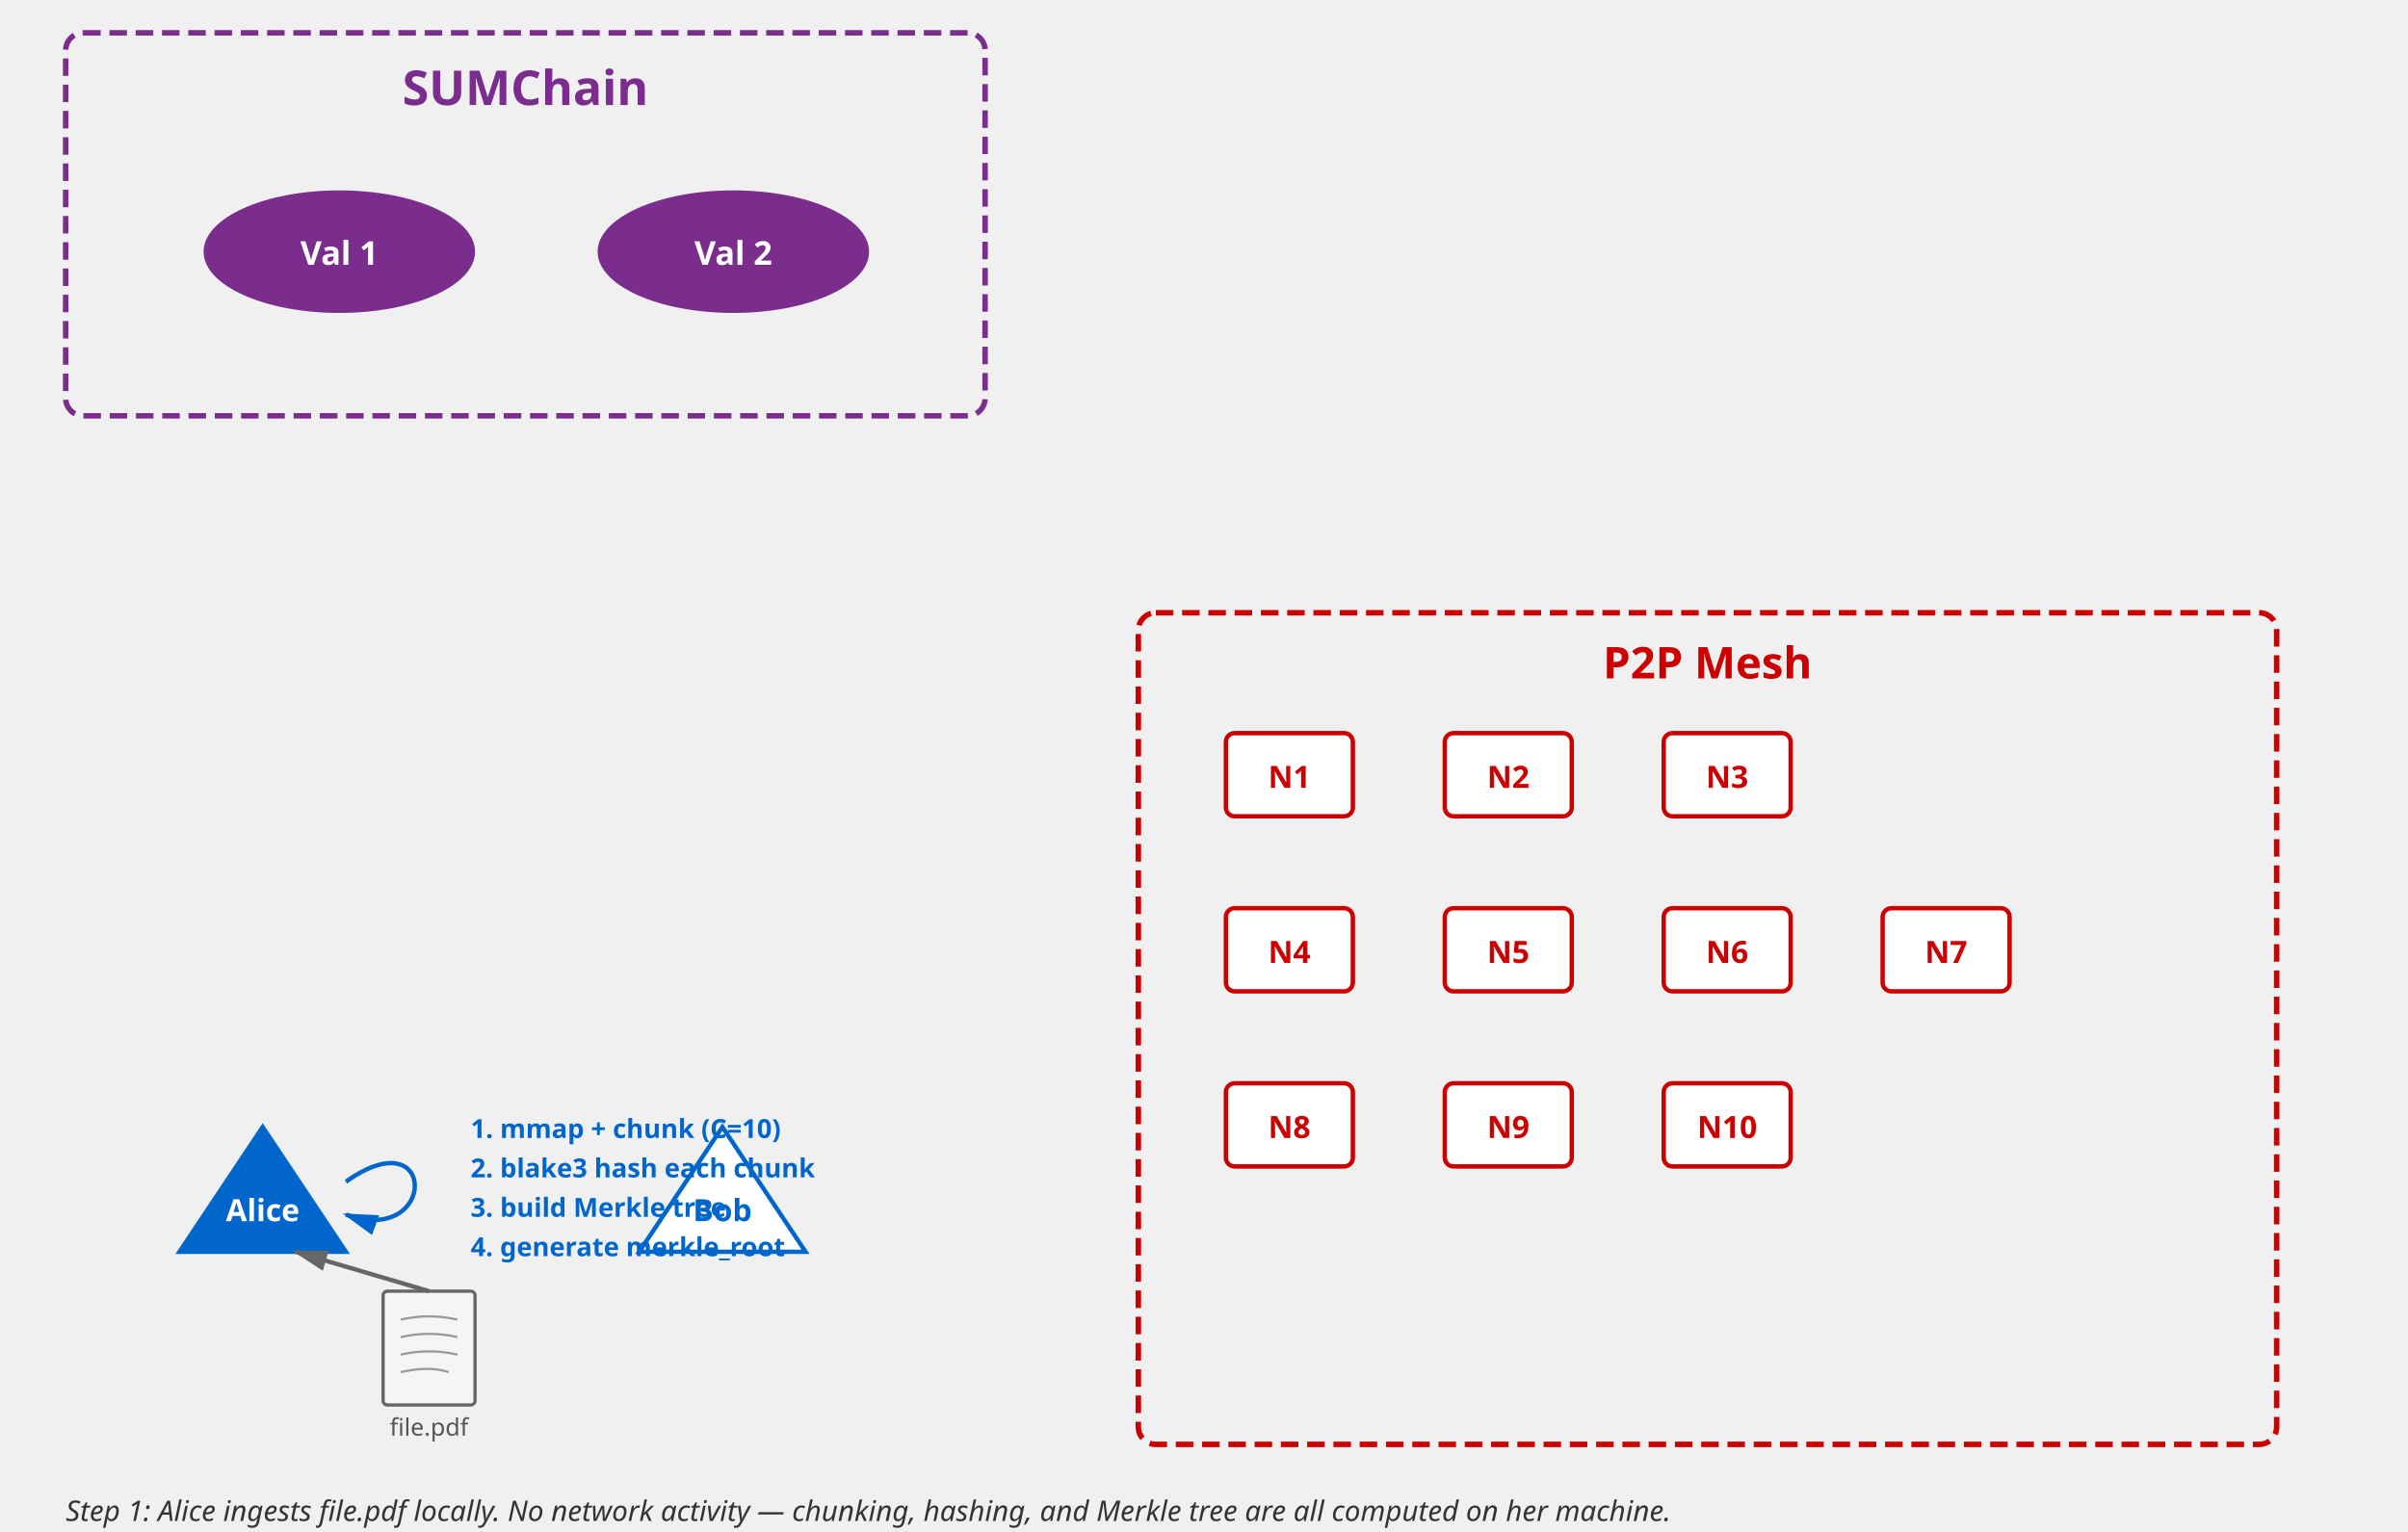
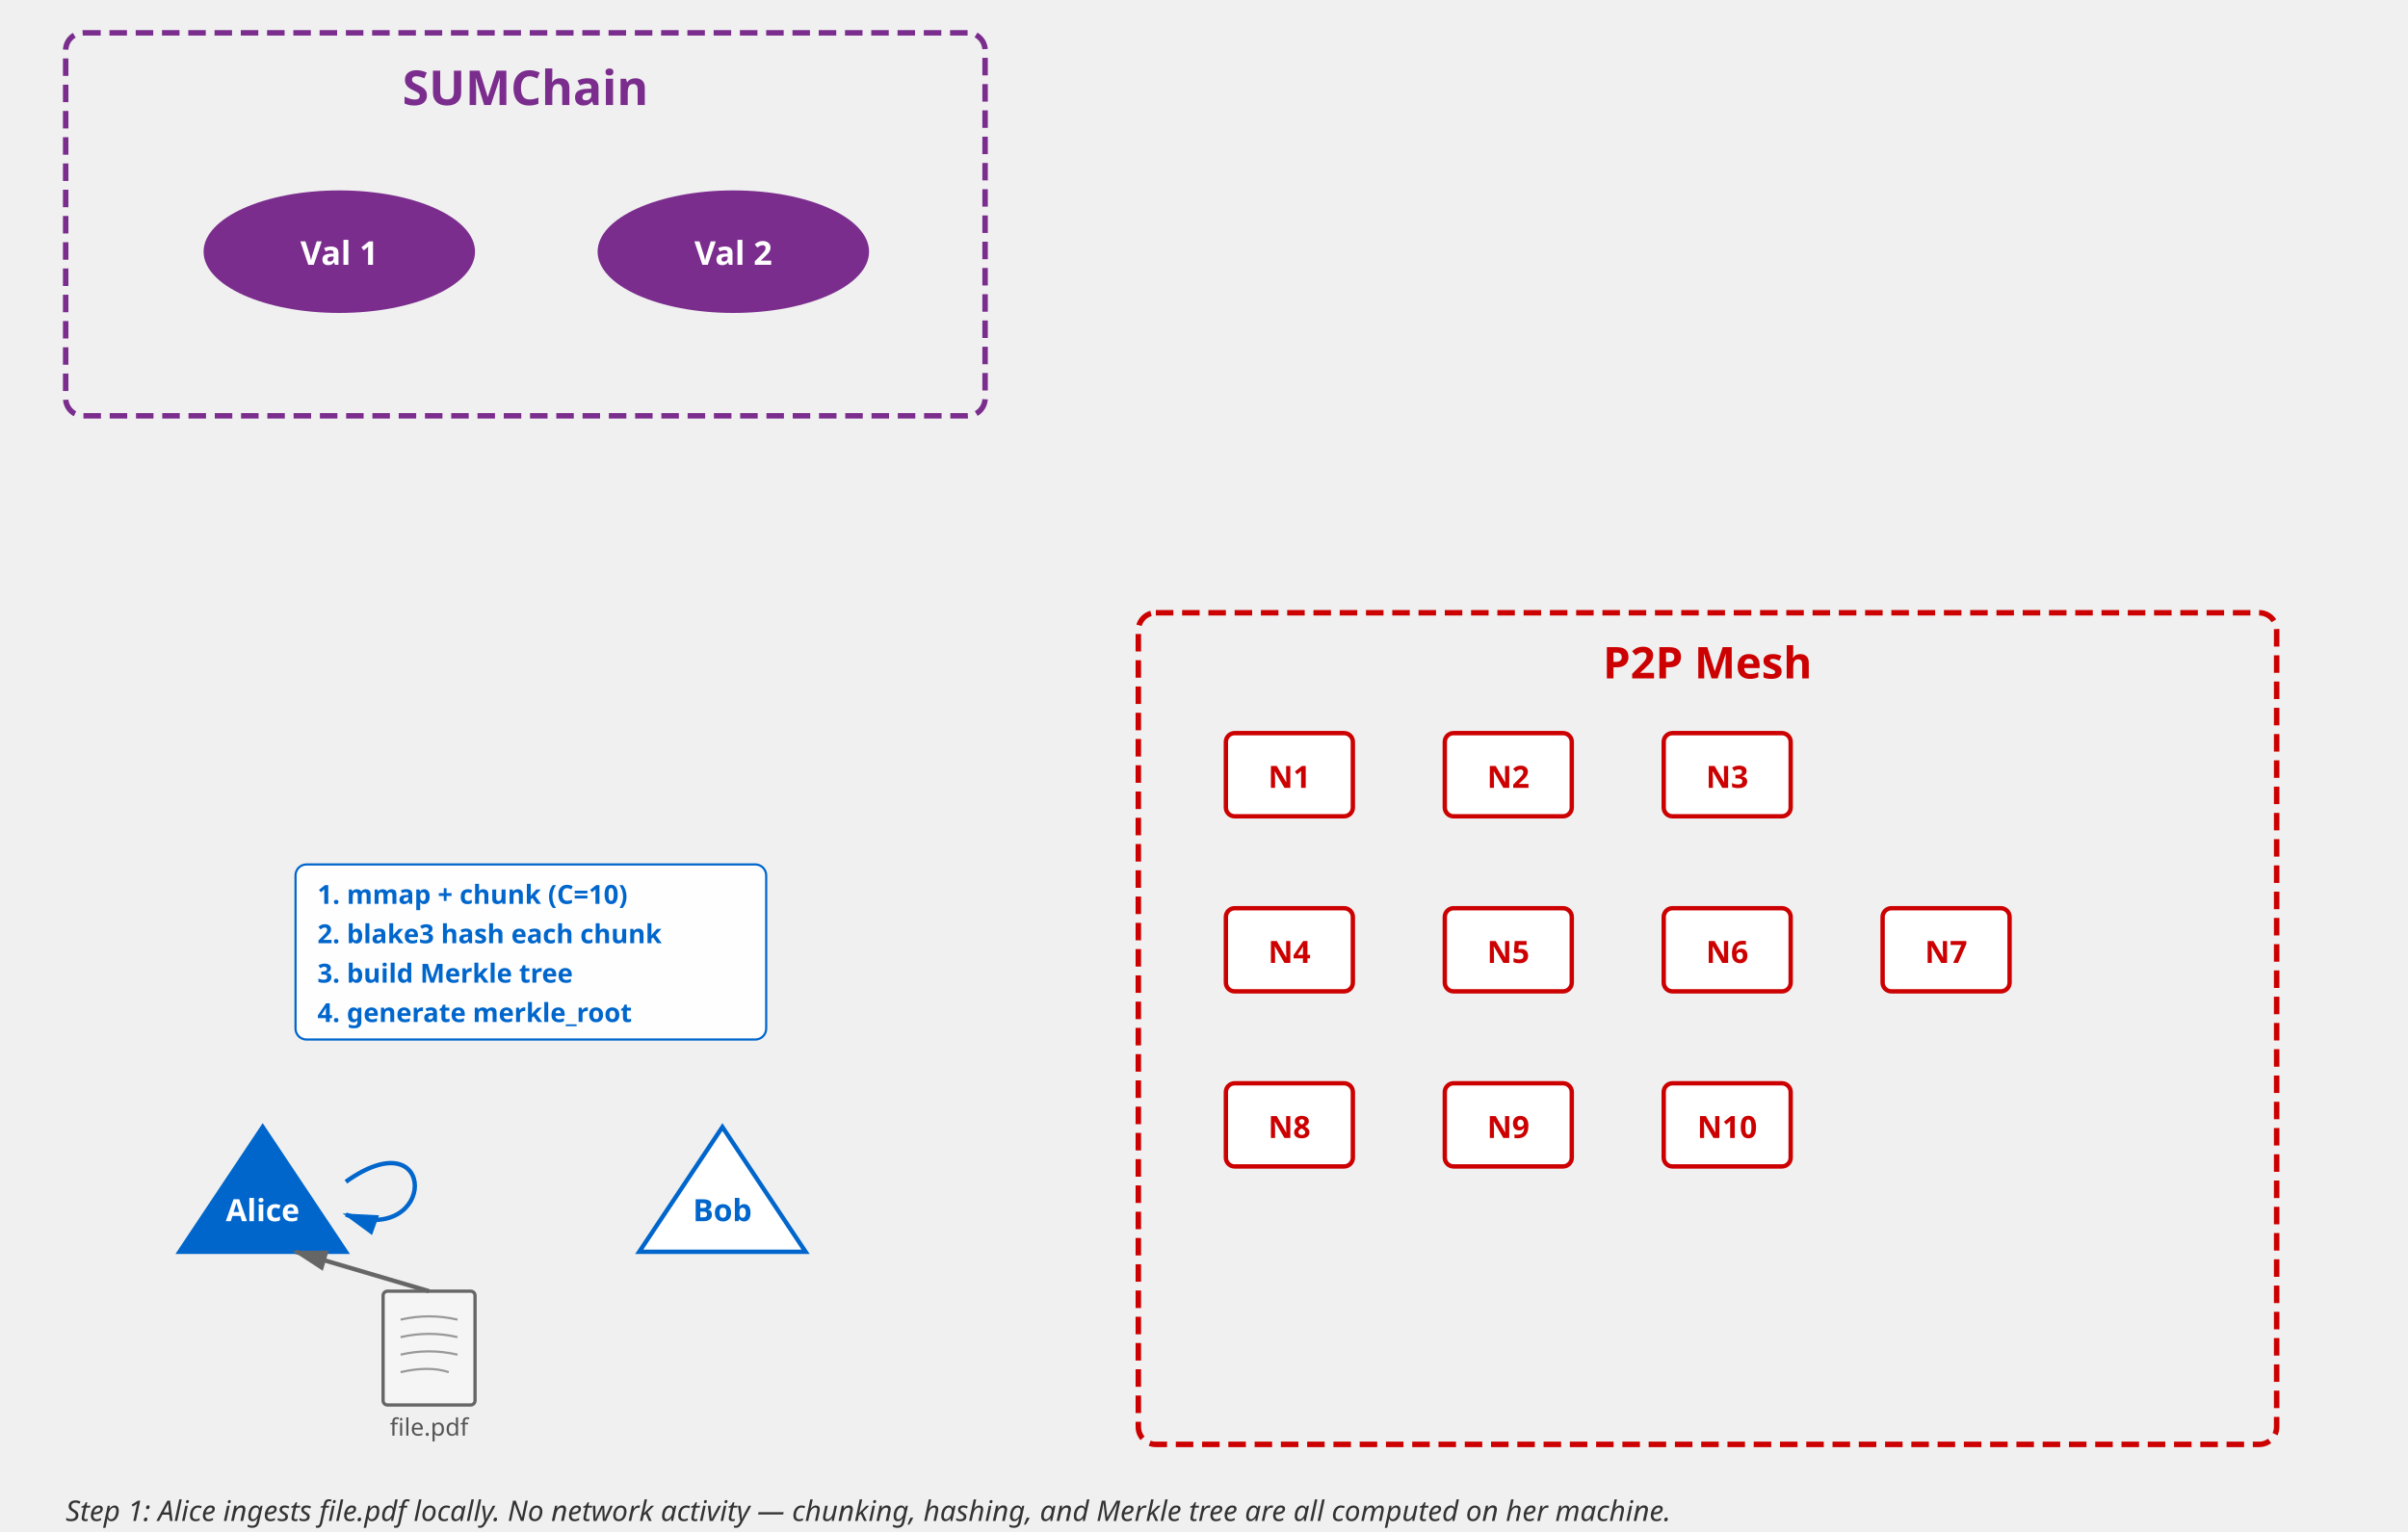
<svg xmlns="http://www.w3.org/2000/svg" viewBox="0 0 1100 700" font-family="'Segoe UI',system-ui,sans-serif">
  <defs>
    <marker id="ah-b" viewBox="0 0 10 6" refX="9" refY="3" markerWidth="8" markerHeight="6" orient="auto">
      <path d="M0,0 L10,3 L0,6Z" fill="#0066CC" />
    </marker>
    <marker id="ah-g" viewBox="0 0 10 6" refX="9" refY="3" markerWidth="8" markerHeight="6" orient="auto">
      <path d="M0,0 L10,3 L0,6Z" fill="#666" />
    </marker>
  </defs>
  <rect x="30" y="15" width="420" height="175" rx="8" fill="none" stroke="#7B2D8E" stroke-width="2.5" stroke-dasharray="8,4" />
  <text x="240" y="48" text-anchor="middle" fill="#7B2D8E" font-weight="bold" font-size="22">SUMChain</text>
  <ellipse cx="155" cy="115" rx="62" ry="28" fill="#7B2D8E" />
  <text x="155" y="121" text-anchor="middle" fill="#fff" font-size="15" font-weight="bold">Val 1</text>
  <ellipse cx="335" cy="115" rx="62" ry="28" fill="#7B2D8E" />
  <text x="335" y="121" text-anchor="middle" fill="#fff" font-size="15" font-weight="bold">Val 2</text>
  <rect x="520" y="280" width="520" height="380" rx="8" fill="none" stroke="#CC0000" stroke-width="2.5" stroke-dasharray="8,4" />
  <text x="780" y="310" text-anchor="middle" fill="#CC0000" font-weight="bold" font-size="20">P2P Mesh</text>
  <rect x="560" y="335" width="58" height="38" rx="4" fill="#fff" stroke="#CC0000" stroke-width="2" />
  <text x="589" y="360" text-anchor="middle" fill="#CC0000" font-size="14" font-weight="bold">N1</text>
  <rect x="660" y="335" width="58" height="38" rx="4" fill="#fff" stroke="#CC0000" stroke-width="2" />
  <text x="689" y="360" text-anchor="middle" fill="#CC0000" font-size="14" font-weight="bold">N2</text>
  <rect x="760" y="335" width="58" height="38" rx="4" fill="#fff" stroke="#CC0000" stroke-width="2" />
  <text x="789" y="360" text-anchor="middle" fill="#CC0000" font-size="14" font-weight="bold">N3</text>
  <rect x="560" y="415" width="58" height="38" rx="4" fill="#fff" stroke="#CC0000" stroke-width="2" />
  <text x="589" y="440" text-anchor="middle" fill="#CC0000" font-size="14" font-weight="bold">N4</text>
  <rect x="660" y="415" width="58" height="38" rx="4" fill="#fff" stroke="#CC0000" stroke-width="2" />
  <text x="689" y="440" text-anchor="middle" fill="#CC0000" font-size="14" font-weight="bold">N5</text>
  <rect x="760" y="415" width="58" height="38" rx="4" fill="#fff" stroke="#CC0000" stroke-width="2" />
  <text x="789" y="440" text-anchor="middle" fill="#CC0000" font-size="14" font-weight="bold">N6</text>
  <rect x="860" y="415" width="58" height="38" rx="4" fill="#fff" stroke="#CC0000" stroke-width="2" />
  <text x="889" y="440" text-anchor="middle" fill="#CC0000" font-size="14" font-weight="bold">N7</text>
  <rect x="560" y="495" width="58" height="38" rx="4" fill="#fff" stroke="#CC0000" stroke-width="2" />
  <text x="589" y="520" text-anchor="middle" fill="#CC0000" font-size="14" font-weight="bold">N8</text>
  <rect x="660" y="495" width="58" height="38" rx="4" fill="#fff" stroke="#CC0000" stroke-width="2" />
  <text x="689" y="520" text-anchor="middle" fill="#CC0000" font-size="14" font-weight="bold">N9</text>
  <rect x="760" y="495" width="58" height="38" rx="4" fill="#fff" stroke="#CC0000" stroke-width="2" />
  <text x="789" y="520" text-anchor="middle" fill="#CC0000" font-size="14" font-weight="bold">N10</text>
  <polygon points="120,515 82,572 158,572" fill="#0066CC" stroke="#0066CC" stroke-width="2" />
  <text x="120" y="558" text-anchor="middle" fill="#fff" font-size="14" font-weight="bold">Alice</text>
  <polygon points="330,515 292,572 368,572" fill="#fff" stroke="#0066CC" stroke-width="2" />
  <text x="330" y="558" text-anchor="middle" fill="#0066CC" font-size="14" font-weight="bold">Bob</text>
  <rect x="175" y="590" width="42" height="52" rx="2" fill="#f5f5f5" stroke="#666" stroke-width="1.5" />
  <path d="M183,603 Q196,600 209,603 M183,611 Q196,608 209,611 M183,619 Q196,616 209,619 M183,627 Q196,624 205,627" fill="none" stroke="#999" stroke-width="1" />
  <text x="196" y="656" text-anchor="middle" fill="#555" font-size="11">file.pdf</text>
  <line x1="196" y1="590" x2="135" y2="572" stroke="#666" stroke-width="2" marker-end="url(#ah-g)" />
  <path d="M158,540 C200,510 200,570 158,555" fill="none" stroke="#0066CC" stroke-width="2" marker-end="url(#ah-b)" />
-   <text x="215" y="520" fill="#0066CC" font-size="12" font-weight="bold">1. mmap + chunk (C=10)</text>
-   <text x="215" y="538" fill="#0066CC" font-size="12" font-weight="bold">2. blake3 hash each chunk</text>
-   <text x="215" y="556" fill="#0066CC" font-size="12" font-weight="bold">3. build Merkle tree</text>
-   <text x="215" y="574" fill="#0066CC" font-size="12" font-weight="bold">4. generate merkle_root</text>
+   <rect x="135" y="395" width="215" height="80" rx="5" fill="#fff" fill-opacity="0.92" stroke="#0066CC" stroke-width="1" />
+   <text x="145" y="413" fill="#0066CC" font-size="12" font-weight="bold">1. mmap + chunk (C=10)</text>
+   <text x="145" y="431" fill="#0066CC" font-size="12" font-weight="bold">2. blake3 hash each chunk</text>
+   <text x="145" y="449" fill="#0066CC" font-size="12" font-weight="bold">3. build Merkle tree</text>
+   <text x="145" y="467" fill="#0066CC" font-size="12" font-weight="bold">4. generate merkle_root</text>
  <text x="30" y="695" fill="#333" font-size="13" font-style="italic">Step 1: Alice ingests file.pdf locally. No network activity — chunking, hashing, and Merkle tree are all computed on her machine.</text>
</svg>
